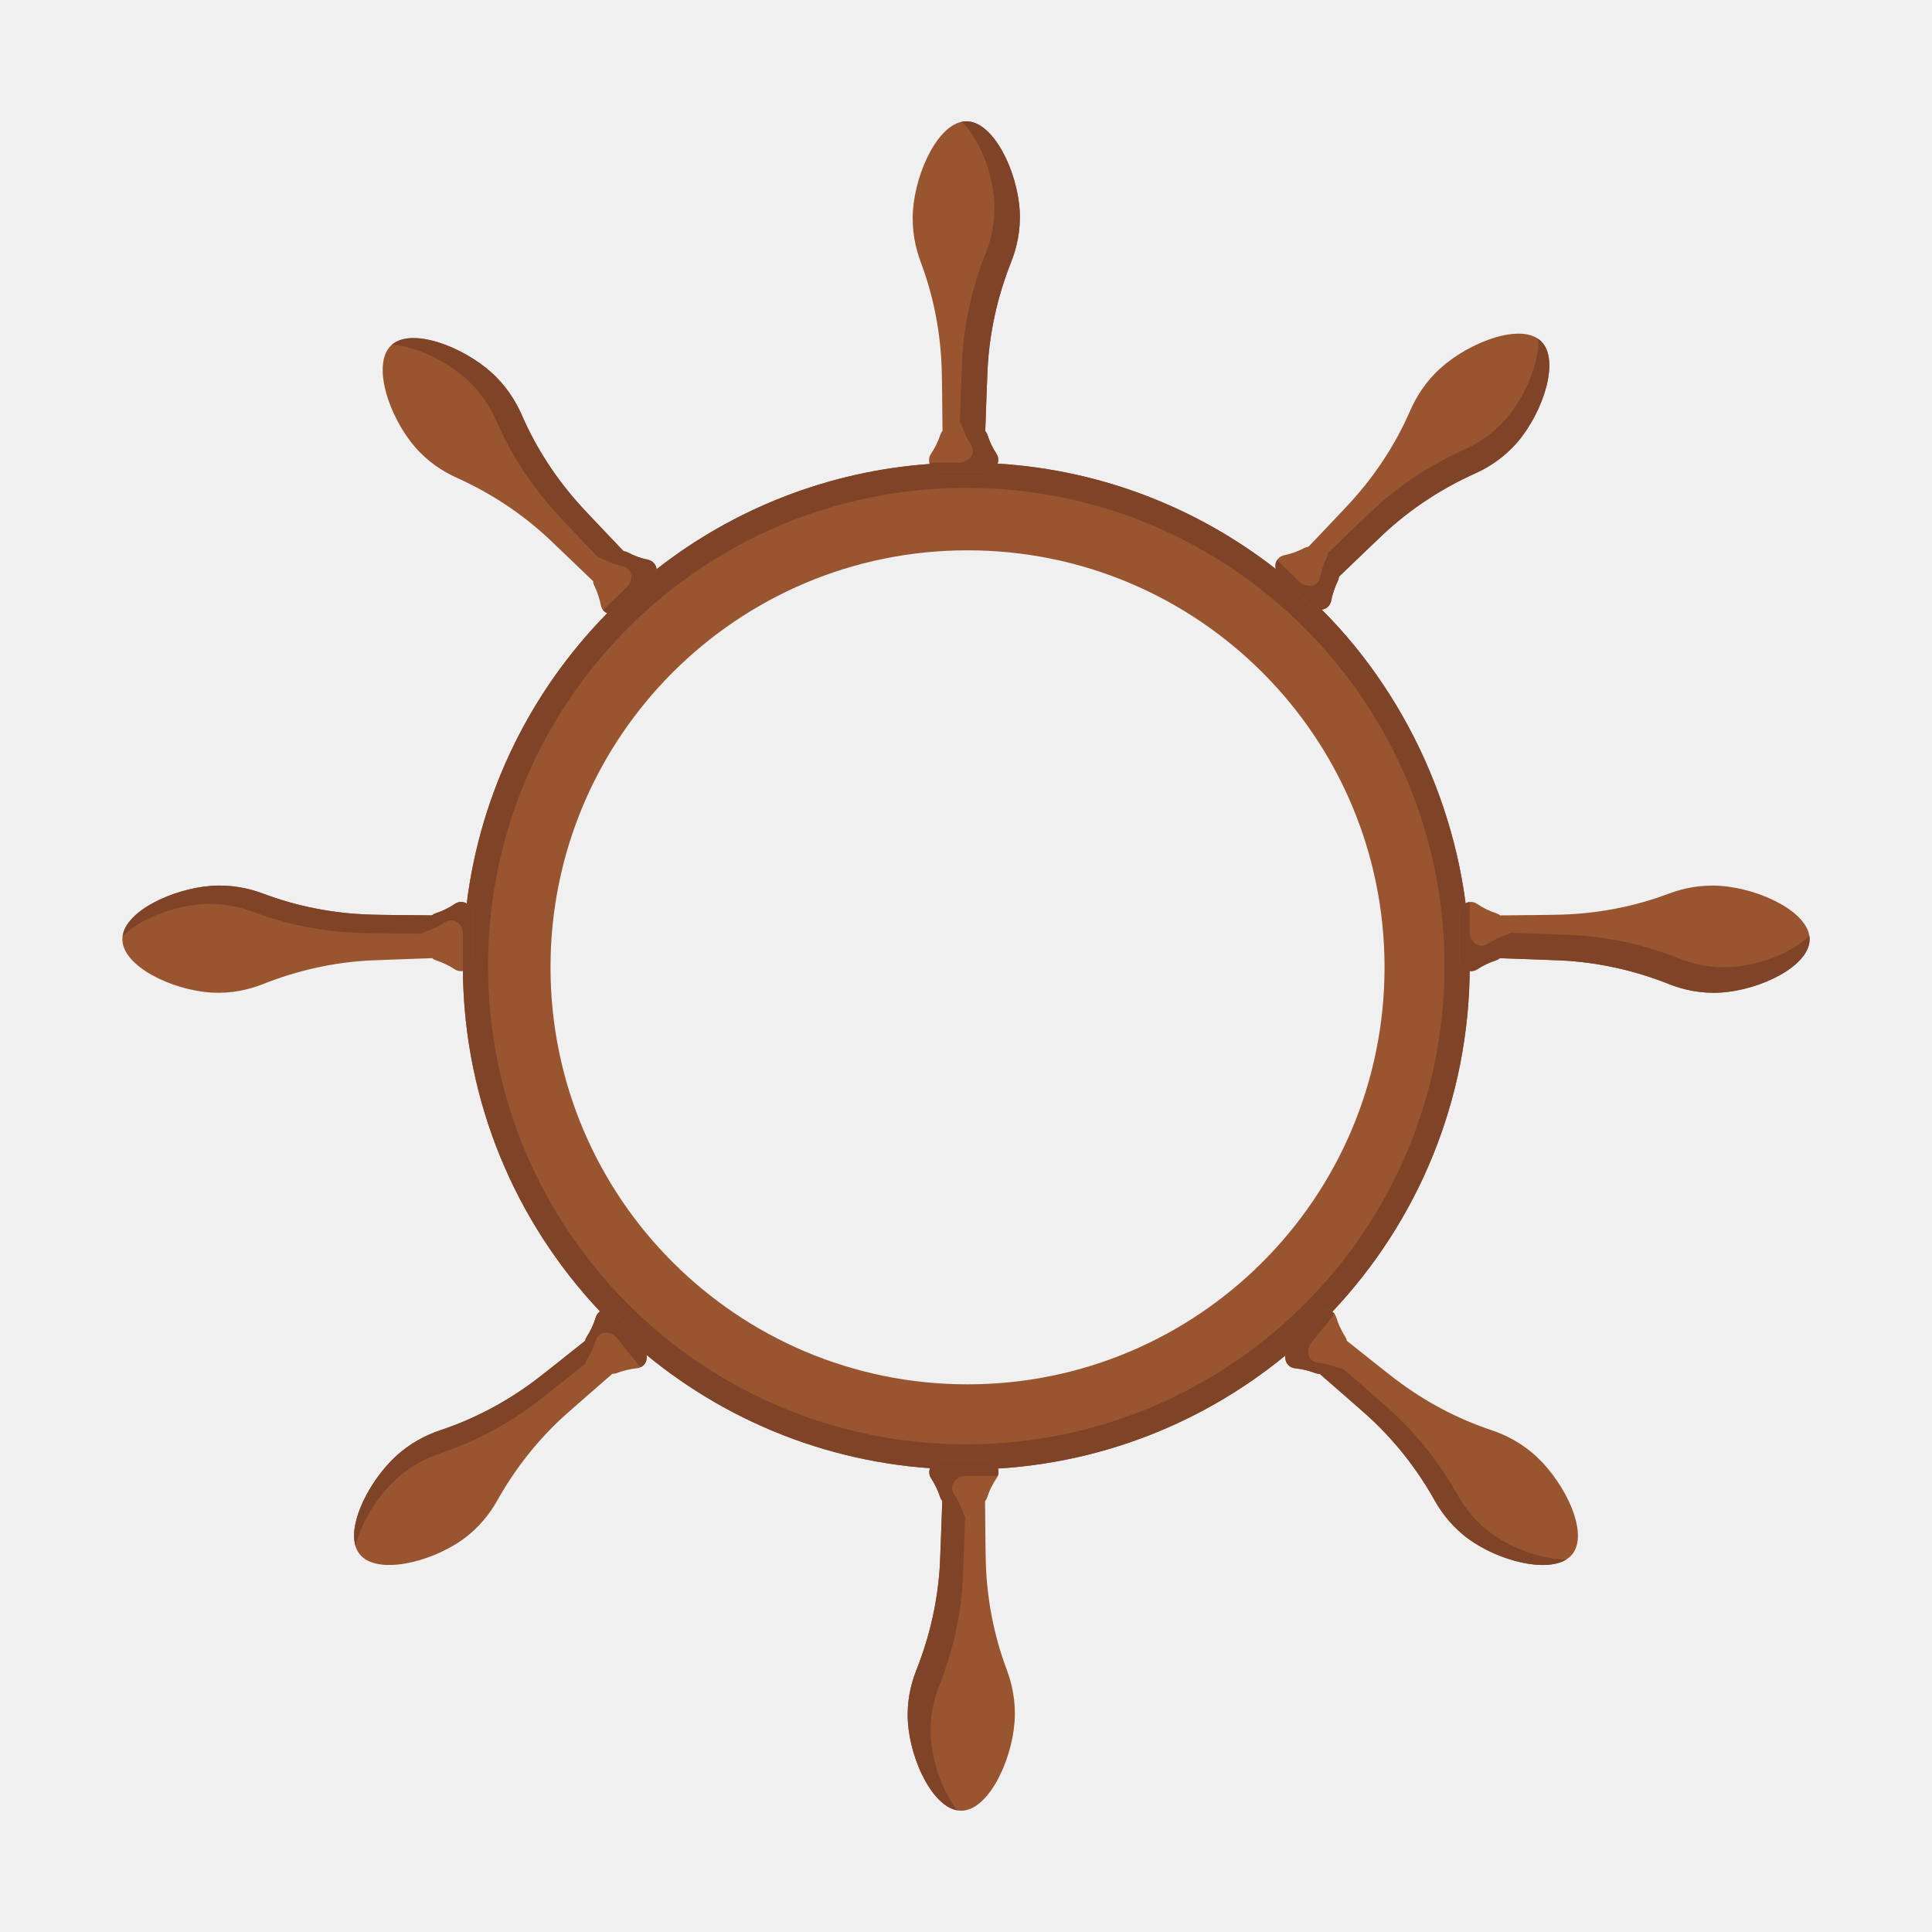
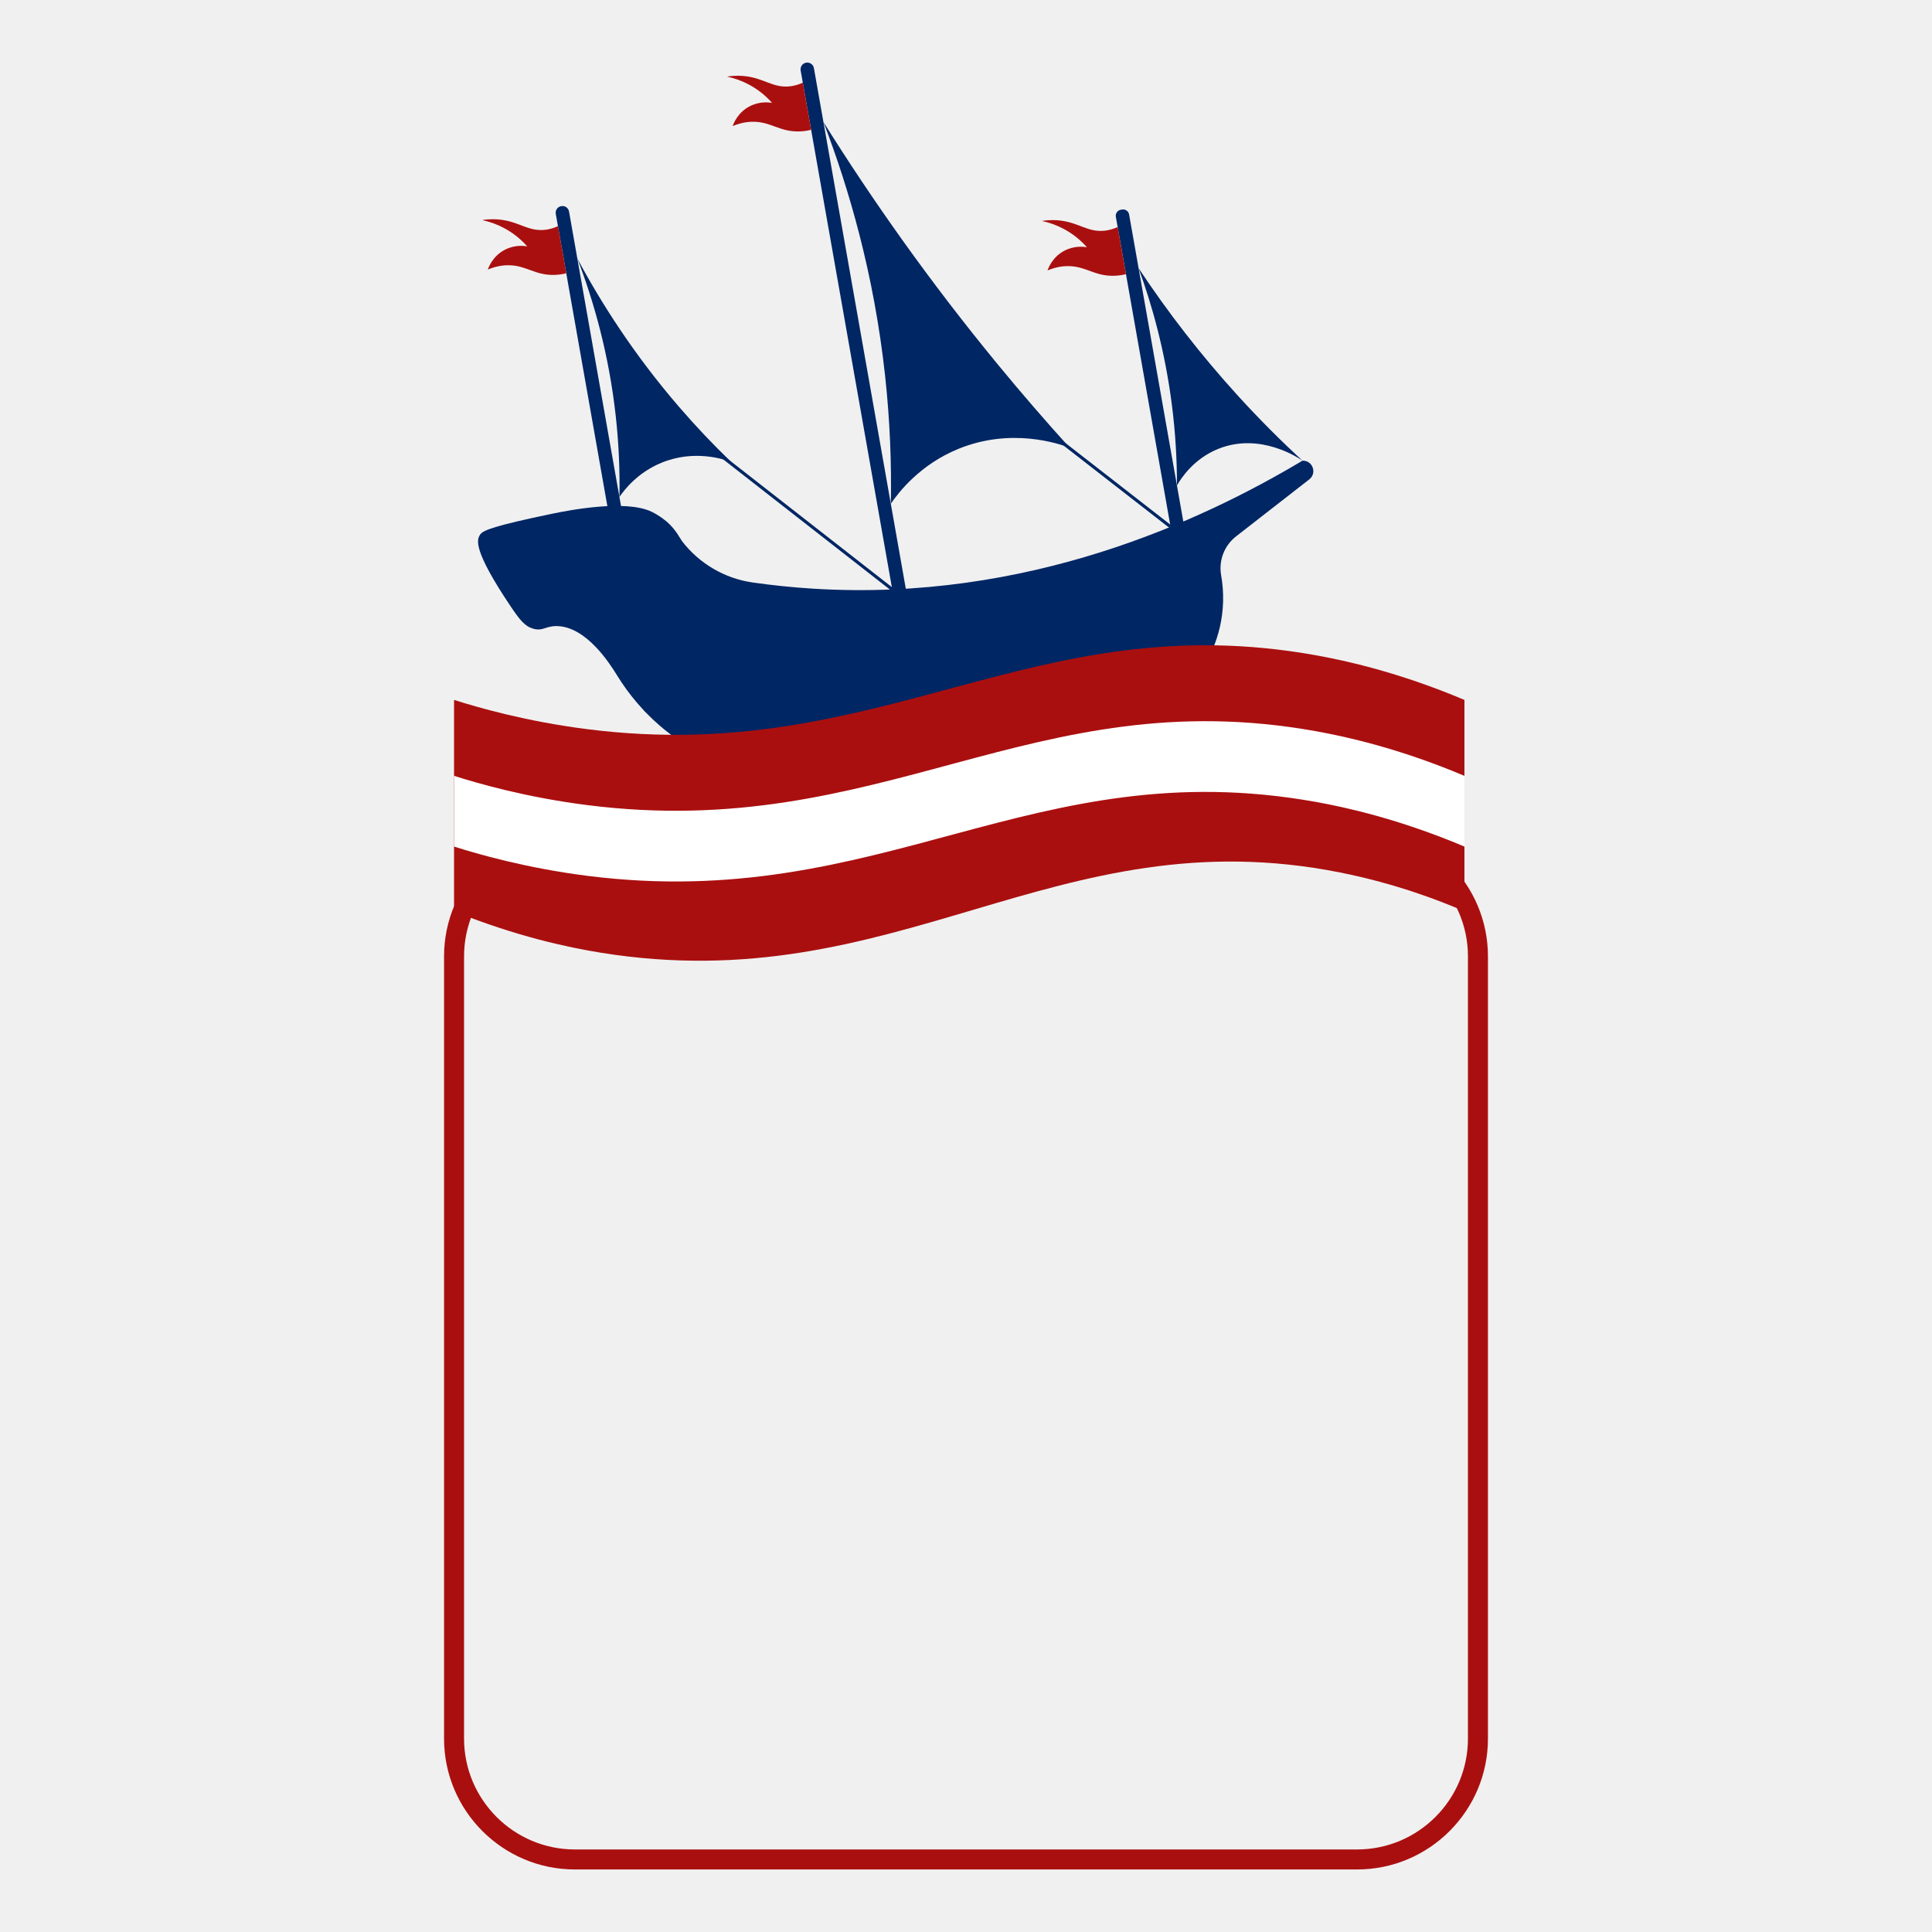
<svg xmlns="http://www.w3.org/2000/svg" viewBox="0 0 2000 2000" width="300" height="300" fill="none">
  <defs>
-     <style>.cls-3col1{fill:#7f4328}.cls-3col2{fill:#995530}</style>
+     <style>.cls-5col2{fill:#002664}.cls-5col3{fill:#aa0f0f}</style>
  </defs>
-   <path d="M1368.24 631.02a521 521 0 0 0-47.53-41.97c-80.42-62.79-179.75-102.5-288.01-109.13-10.72-.66-21.53-.99-32.41-.99-12.72 0-25.32.45-37.81 1.36-106.26 7.61-203.71 47.1-282.83 108.95a520 520 0 0 0-51.05 45.58c-78.19 79.55-131.02 184.07-145.44 300.51a524 524 0 0 0-3.99 64.76c0 1.7 0 3.4.03 5.1 1.31 136.39 55.01 260.26 141.95 352.43 15.09 16 31.19 31.05 48.19 45.05 90 74.08 205.29 118.57 330.97 118.57s240.38-44.27 330.3-118.02a523 523 0 0 0 48.62-45.34c.02 0 0 0 0 0 88.16-93.34 142.21-219.25 142.21-357.77s-58.56-274.71-153.2-369.06Zm-798.35 370.35c0-238.42 193.28-431.69 431.69-431.69s431.69 193.28 431.69 431.69-193.28 431.69-431.69 431.69-431.69-193.28-431.69-431.69" class="cls-3col2" />
-   <path d="M1368.24 631.02a521 521 0 0 0-47.53-41.97c-80.42-62.79-179.75-102.5-288.01-109.13-10.72-.66-21.53-.99-32.41-.99-12.72 0-25.32.45-37.81 1.36-106.26 7.61-203.71 47.1-282.83 108.95a520 520 0 0 0-51.05 45.58c-78.19 79.55-131.02 184.07-145.44 300.51a524 524 0 0 0-3.99 64.76c0 1.7 0 3.4.03 5.1 1.31 136.39 55.01 260.26 141.95 352.43 15.09 16 31.19 31.05 48.19 45.05 90 74.08 205.29 118.57 330.97 118.57s240.38-44.27 330.3-118.02a523 523 0 0 0 48.62-45.34c.02 0 0 0 0 0 88.16-93.34 142.21-219.25 142.21-357.77s-58.56-274.71-153.2-369.06Zm-367.95 864.13c-273.42 0-495.07-221.65-495.07-495.07s221.65-495.07 495.07-495.07 495.07 221.65 495.07 495.07-221.65 495.07-495.07 495.07" class="cls-3col1" />
-   <path d="M1046.69 271.36c5.86-14.76 10.13-32.94 8.87-53.54-2.54-41.46-27.48-92.28-55.23-92.25-27.83.03-52.35 51.19-55.23 92.25-1.45 20.69 2.57 39 8.16 53.86 13.25 35.2 20.36 72.42 21.59 110.01.44 13.39.55 42.36.82 64.25-.95 1.1-1.69 2.4-2.16 3.85a79.5 79.5 0 0 1-4.61 11.22 79 79 0 0 1-5.23 8.91c-2.85 4.2-2.59 9.83.81 13.59 2.63 2.91 6.43 4.74 10.66 4.74h44.9c1.03-.05 6.47-.4 10.56-4.95.14-.16.28-.32.41-.48 3.04-3.7 3.16-8.99.55-13.01a84 84 0 0 1-5.16-9.12 82 82 0 0 1-4.26-10.58c-.47-1.45-1.23-2.75-2.2-3.85.79-21.51 1.71-50.03 2.32-63.02 1.8-38.4 10.24-76.15 24.42-111.88Z" class="cls-3col2" />
-   <path d="M1022.27 383.24c-.61 12.99-1.54 41.51-2.33 63.02.97 1.1 1.73 2.39 2.2 3.84a83 83 0 0 0 4.26 10.58c1.66 3.42 3.42 6.46 5.16 9.12 2.62 4.02 2.5 9.31-.55 13.01-.13.16-.27.32-.41.47-4.09 4.56-9.52 4.91-10.56 4.96h-44.9c-4.23 0-8.04-1.83-10.67-4.74a10.56 10.56 0 0 1-2.43-4.58h31.69c1.04-.05 6.47-.4 10.56-4.96.14-.16.28-.32.41-.48 3.04-3.69 3.16-8.99.55-13-1.74-2.66-3.5-5.71-5.16-9.12-1.8-3.72-3.19-7.29-4.26-10.58-.47-1.45-1.23-2.75-2.2-3.84.79-21.51 1.72-50.03 2.33-63.03 1.8-38.39 10.24-76.14 24.41-111.87 5.86-14.76 10.14-32.94 8.87-53.54-1.86-30.31-15.69-65.62-33.83-82.41 1.62-.34 3.26-.53 4.91-.53 27.74-.03 52.69 50.79 55.23 92.26 1.26 20.6-3.02 38.78-8.87 53.54-14.17 35.73-22.61 73.48-24.41 111.88" class="cls-3col1" />
-   <path d="M948.7 1728.64c-5.86 14.76-10.13 32.94-8.87 53.54 2.54 41.46 27.48 92.28 55.23 92.25 27.83-.03 52.35-51.19 55.23-92.25 1.45-20.69-2.57-39-8.16-53.86-13.25-35.2-20.36-72.42-21.59-110.01-.44-13.39-.55-42.36-.82-64.25.95-1.1 1.69-2.4 2.16-3.85 1.13-3.48 2.62-7.27 4.61-11.22 1.68-3.35 3.47-6.31 5.23-8.91 2.85-4.2 2.59-9.83-.81-13.59a14.33 14.33 0 0 0-10.66-4.74h-44.9c-1.03.05-6.47.4-10.56 4.95-.14.16-.28.32-.41.48-3.04 3.7-3.16 8.99-.55 13.01a84 84 0 0 1 5.16 9.12c1.81 3.72 3.19 7.29 4.26 10.58.47 1.45 1.23 2.75 2.2 3.85-.79 21.51-1.71 50.03-2.32 63.02-1.8 38.4-10.24 76.15-24.42 111.88Z" class="cls-3col2" />
-   <path d="M988.07 1533.29c-3.04 3.7-3.16 8.99-.54 13.01 1.74 2.66 3.5 5.7 5.15 9.12 1.81 3.72 3.19 7.29 4.27 10.57a10.9 10.9 0 0 0 2.19 3.85c-.78 21.51-1.71 50.03-2.32 63.02-1.8 38.4-10.25 76.14-24.42 111.88-5.86 14.76-10.13 32.94-8.86 53.54 1.63 26.78 12.62 57.46 27.68 75.83-26.17-4.36-48.96-52.4-51.39-91.93-1.25-20.6 3.02-38.79 8.87-53.55 14.17-35.73 22.61-73.47 24.42-111.87.6-12.99 1.53-41.51 2.32-63.02-.97-1.1-1.73-2.39-2.19-3.85a84 84 0 0 0-9.42-19.7c-2.62-4.01-2.51-9.3.54-13 .14-.17.27-.32.42-.48 4.08-4.56 9.52-4.9 10.55-4.96h44.9c4.23 0 8.04 1.84 10.67 4.74 2.82 3.14 3.48 7.56 1.98 11.37h-33.84c-1.03.05-6.47.39-10.55 4.95-.15.16-.28.32-.42.48Z" class="cls-3col1" />
-   <path d="M1527.03 490.11c14.48-6.52 30.21-16.6 43.64-32.26 27.04-31.53 44.52-85.37 24.58-104.67-20-19.36-73.22.31-103.87 27.77-15.44 13.84-25.3 29.79-31.64 44.34-15 34.49-35.8 66.16-61.09 94-9 9.91-29.09 30.79-44.14 46.69-1.45.13-2.88.55-4.23 1.26a80.5 80.5 0 0 1-11.12 4.85 78 78 0 0 1-9.96 2.75c-4.97 1.03-8.7 5.25-8.88 10.33-.14 3.92 1.31 7.88 4.35 10.83l32.23 31.26c.78.69 4.92 4.22 11.03 3.79q.315-.015.63-.06c4.76-.54 8.53-4.25 9.45-8.96.61-3.12 1.46-6.53 2.65-10.14 1.3-3.93 2.78-7.45 4.31-10.56.67-1.37 1.03-2.83 1.1-4.29 15.54-14.89 36.06-34.72 45.54-43.62 28.03-26.31 60.37-47.53 95.42-63.31" class="cls-3col2" />
-   <path d="M1570.67 457.85c-13.43 15.66-29.16 25.74-43.64 32.27-35.05 15.78-67.39 37-95.42 63.31-9.48 8.9-30 28.73-45.54 43.62-.07 1.47-.43 2.92-1.1 4.29a84.5 84.5 0 0 0-4.31 10.57c-1.19 3.6-2.03 7.02-2.65 10.14-.92 4.71-4.69 8.42-9.45 8.96-.2.03-.42.05-.63.06-6.11.43-10.25-3.1-11.03-3.79l-32.23-31.26a14.3 14.3 0 0 1-4.35-10.82c.07-1.98.68-3.82 1.68-5.38l23.53 22.82c.77.69 4.92 4.22 11.03 3.8.21 0 .42-.04.62-.06 4.77-.54 8.53-4.25 9.45-8.96.61-3.13 1.47-6.53 2.66-10.15 1.29-3.93 2.78-7.45 4.31-10.56.67-1.37 1.03-2.83 1.1-4.29 15.54-14.89 36.06-34.73 45.55-43.62 28.02-26.32 60.36-47.53 95.41-63.31 14.48-6.52 30.21-16.6 43.65-32.26 19.67-22.95 34.29-57.7 33.1-82.36 1.01.69 1.97 1.48 2.85 2.33 19.94 19.31 2.47 73.14-24.58 104.68Z" class="cls-3col1" />
-   <path d="M1727.52 1018.64c14.76 5.86 32.94 10.13 53.54 8.87 41.46-2.54 92.28-27.48 92.25-55.23-.03-27.83-51.19-52.35-92.25-55.23-20.69-1.45-39 2.57-53.86 8.16-35.2 13.25-72.42 20.36-110.01 21.59-13.39.44-42.36.55-64.25.82-1.1-.95-2.4-1.69-3.85-2.16a79.5 79.5 0 0 1-11.22-4.61 79 79 0 0 1-8.91-5.23c-4.2-2.85-9.83-2.59-13.59.81a14.33 14.33 0 0 0-4.74 10.66v44.9c.05 1.03.4 6.47 4.95 10.56.16.14.32.28.48.41 3.7 3.04 8.99 3.16 13.01.55a84 84 0 0 1 9.12-5.16c3.72-1.81 7.29-3.19 10.58-4.26 1.45-.47 2.75-1.23 3.85-2.2 21.51.79 50.03 1.71 63.02 2.32 38.4 1.8 76.15 10.24 111.88 24.42Z" class="cls-3col2" />
-   <path d="M1873.31 972.28c.03 27.75-50.79 52.7-92.26 55.23-20.59 1.26-38.78-3.01-53.54-8.86-35.73-14.17-73.48-22.62-111.87-24.42-13-.61-41.52-1.54-63.03-2.32-1.1.97-2.39 1.72-3.84 2.19a83 83 0 0 0-10.58 4.27 82 82 0 0 0-9.12 5.15c-4.02 2.62-9.3 2.5-13-.55-.17-.13-.32-.27-.48-.41-4.56-4.08-4.91-9.52-4.96-10.55V947.1c0-4.22 1.83-8.03 4.74-10.66 1.75-1.57 3.87-2.47 6.07-2.7v31.9c.05 1.03.39 6.47 4.95 10.55.16.14.32.28.48.41 3.7 3.04 8.99 3.17 13.01.55 2.66-1.74 5.7-3.5 9.12-5.15 3.72-1.81 7.29-3.19 10.57-4.27a10.9 10.9 0 0 0 3.85-2.19c21.51.78 50.03 1.71 63.02 2.32 38.4 1.8 76.14 10.25 111.88 24.42 14.76 5.86 32.94 10.13 53.54 8.86 29.57-1.81 63.91-15.02 81.15-32.52.19 1.21.3 2.42.3 3.65Z" class="cls-3col1" />
-   <path d="M1485.15 1553.18c7.77 13.85 19.2 28.62 35.99 40.62 33.8 24.15 88.98 36.79 106.44 15.22 17.51-21.63-6.78-72.9-36.85-101.01-15.15-14.16-31.91-22.57-46.97-27.59-35.68-11.89-69.07-29.81-99.04-52.54-10.67-8.09-33.24-26.25-50.41-39.84-.26-1.43-.8-2.82-1.63-4.1a80.5 80.5 0 0 1-5.81-10.65 78.5 78.5 0 0 1-3.62-9.67c-1.47-4.86-6-8.2-11.07-7.93-3.92.21-7.73 2.01-10.4 5.29l-28.29 34.87c-.62.83-3.77 5.28-2.8 11.32.03.21.07.42.11.62.96 4.7 4.99 8.12 9.76 8.62 3.17.33 6.64.88 10.34 1.74 4.03.94 7.67 2.11 10.9 3.35 1.42.55 2.91.78 4.37.72 16.21 14.16 37.77 32.85 47.48 41.51 28.69 25.59 52.68 55.92 71.5 89.44Z" class="cls-3col2" />
-   <path d="M1621.43 1614.37c-21.9 13.64-69.79 1.21-100.3-20.58-16.78-11.99-28.22-26.77-35.99-40.62-18.82-33.52-42.82-63.85-71.5-89.44-9.71-8.65-31.27-27.35-47.48-41.5-1.46.06-2.94-.18-4.37-.72-3.23-1.23-6.88-2.4-10.91-3.35-3.69-.86-7.17-1.41-10.33-1.74-4.77-.49-8.8-3.92-9.76-8.61-.05-.2-.08-.42-.12-.62-.97-6.04 2.19-10.49 2.8-11.32l28.29-34.86c2.66-3.29 6.48-5.09 10.4-5.3 3.75-.19 7.2 1.59 9.35 4.48l-24.33 29.99c-.62.84-3.77 5.28-2.8 11.32.03.21.07.42.11.62.96 4.7 4.98 8.12 9.76 8.62 3.17.32 6.64.87 10.34 1.74 4.03.95 7.67 2.12 10.9 3.36 1.43.55 2.91.77 4.37.71 16.21 14.16 37.78 32.85 47.48 41.5 28.68 25.59 52.69 55.93 71.5 89.45 7.77 13.84 19.2 28.62 36 40.61 21.92 15.66 52.81 26.48 76.59 26.27Z" class="cls-3col1" />
-   <path d="M472.97 494.67c-14.48-6.52-30.21-16.6-43.64-32.26-27.04-31.53-44.52-85.37-24.58-104.67 20-19.36 73.22.31 103.87 27.77 15.44 13.84 25.3 29.79 31.64 44.34 15 34.49 35.8 66.16 61.09 94 9 9.91 29.09 30.79 44.14 46.69 1.45.13 2.88.55 4.23 1.26 3.23 1.71 6.94 3.39 11.12 4.85 3.54 1.23 6.89 2.12 9.96 2.75 4.97 1.03 8.7 5.25 8.88 10.33.14 3.92-1.31 7.88-4.35 10.83l-32.23 31.26c-.78.69-4.92 4.22-11.03 3.79q-.315-.015-.63-.06c-4.76-.54-8.53-4.25-9.45-8.96-.61-3.12-1.46-6.53-2.65-10.14-1.3-3.93-2.78-7.45-4.31-10.56-.67-1.37-1.03-2.83-1.1-4.29-15.54-14.89-36.06-34.72-45.54-43.62-28.03-26.31-60.37-47.53-95.42-63.31" class="cls-3col2" />
-   <path d="M679.67 589.74c.15 3.92-1.31 7.88-4.34 10.82l-32.24 31.26c-.77.69-4.92 4.21-11.03 3.8l-.63-.06c-2.9-.32-5.42-1.83-7.16-4.02l25.02-24.25c3.04-2.95 4.49-6.91 4.35-10.83-.19-5.07-3.91-9.29-8.88-10.32-3.06-.64-6.41-1.52-9.95-2.76a78 78 0 0 1-11.13-4.85c-1.34-.71-2.78-1.12-4.22-1.26-15.06-15.89-35.14-36.78-44.15-46.69-25.29-27.84-46.09-59.51-61.09-94-6.33-14.55-16.19-30.5-31.63-44.34-21-18.82-52.57-33.96-76.81-35.42 20.74-17.77 72.7 1.69 102.84 28.7 15.45 13.84 25.3 29.79 31.63 44.35 15 34.49 35.8 66.16 61.1 94 9 9.91 29.09 30.79 44.14 46.69 1.45.13 2.89.55 4.23 1.26 3.23 1.71 6.94 3.39 11.12 4.85 3.54 1.23 6.89 2.12 9.96 2.75 4.97 1.04 8.7 5.25 8.87 10.33Z" class="cls-3col1" />
-   <path d="M272.48 1018.64c-14.76 5.86-32.94 10.13-53.54 8.87-41.46-2.54-92.28-27.48-92.25-55.23.03-27.83 51.19-52.35 92.25-55.23 20.69-1.45 39 2.57 53.86 8.16 35.2 13.25 72.42 20.36 110.01 21.59 13.39.44 42.36.55 64.25.82 1.1-.95 2.4-1.69 3.85-2.16 3.48-1.13 7.27-2.62 11.22-4.61 3.35-1.68 6.31-3.47 8.91-5.23 4.2-2.85 9.83-2.59 13.59.81 2.91 2.63 4.74 6.43 4.74 10.66v44.9c-.05 1.03-.4 6.47-4.95 10.56-.16.14-.32.28-.48.41-3.7 3.04-8.99 3.16-13.01.55a84 84 0 0 0-9.12-5.16 82 82 0 0 0-10.58-4.26c-1.45-.47-2.75-1.23-3.85-2.2-21.51.79-50.03 1.71-63.02 2.32-38.4 1.8-76.15 10.24-111.88 24.42Z" class="cls-3col2" />
-   <path d="M489.37 947.1v44.91c-.05 1.03-.4 6.47-4.96 10.55l-.47.41c-1.42 1.17-3.07 1.9-4.8 2.22v-39.13c0-4.23-1.83-8.03-4.74-10.66-3.77-3.41-9.39-3.67-13.6-.82a81 81 0 0 1-8.9 5.23c-3.95 2-7.75 3.48-11.22 4.61-1.45.47-2.75 1.21-3.85 2.15-21.89-.26-50.87-.37-64.25-.82-37.59-1.23-74.81-8.34-110-21.59-14.86-5.59-33.18-9.61-53.86-8.16-29.73 2.09-64.76 15.52-81.83 33.33 3.43-26.59 52.45-49.51 92.06-52.3 20.68-1.45 38.99 2.57 53.86 8.17 35.2 13.25 72.42 20.36 110 21.59 13.39.44 42.36.55 64.25.82 1.1-.95 2.4-1.69 3.85-2.16 3.48-1.12 7.27-2.62 11.22-4.6a79 79 0 0 0 8.9-5.24c4.2-2.84 9.83-2.58 13.6.82 2.91 2.63 4.74 6.43 4.74 10.66Z" class="cls-3col1" />
-   <path d="M514.85 1553.18c-7.77 13.85-19.2 28.62-35.99 40.62-33.8 24.15-88.98 36.79-106.44 15.22-17.51-21.63 6.78-72.9 36.85-101.01 15.15-14.16 31.91-22.57 46.97-27.59 35.68-11.89 69.07-29.81 99.04-52.54 10.67-8.09 33.24-26.25 50.41-39.84.26-1.43.8-2.82 1.63-4.1 1.99-3.07 3.99-6.62 5.81-10.65 1.54-3.42 2.72-6.67 3.62-9.67 1.47-4.86 6-8.2 11.07-7.93 3.92.21 7.73 2.01 10.4 5.29l28.29 34.87c.62.83 3.77 5.28 2.8 11.32-.03.21-.07.42-.11.62-.96 4.7-4.99 8.12-9.76 8.62-3.17.33-6.64.88-10.34 1.74-4.03.94-7.67 2.11-10.9 3.35-1.42.55-2.91.78-4.37.72-16.21 14.16-37.77 32.85-47.48 41.51-28.69 25.59-52.68 55.92-71.5 89.44Z" class="cls-3col2" />
-   <path d="M669.31 1407.17c-.04.2-.07.42-.11.62-.71 3.45-3.08 6.23-6.18 7.64l-24.8-30.58a14.27 14.27 0 0 0-10.4-5.29c-5.07-.27-9.6 3.07-11.06 7.94-.91 3-2.09 6.26-3.63 9.67a79 79 0 0 1-5.81 10.65c-.83 1.28-1.36 2.67-1.62 4.1-17.17 13.59-39.75 31.75-50.41 39.84-29.97 22.72-63.35 40.65-99.04 52.54-15.06 5.01-31.82 13.42-46.97 27.59-19.3 18.04-36.21 45.61-41.22 68.77-7.59-24.52 14.55-67.71 41.22-92.66 15.15-14.16 31.91-22.57 46.97-27.59 35.69-11.89 69.07-29.81 99.04-52.54 10.67-8.09 33.24-26.25 50.41-39.84.26-1.43.8-2.82 1.62-4.09 2-3.07 3.99-6.62 5.81-10.66 1.54-3.42 2.72-6.67 3.63-9.67 1.47-4.85 6-8.2 11.06-7.94 3.92.21 7.73 2.01 10.4 5.3l28.29 34.86c.61.84 3.77 5.28 2.8 11.32Z" class="cls-3col1" />
+   <path d="M1404.86 1935.26H595.14c-74.69 0-135.46-60.77-135.46-135.46V990.08c0-74.69 60.77-135.46 135.46-135.46h809.72c74.69 0 135.46 60.77 135.46 135.46v809.72c0 74.7-60.77 135.46-135.46 135.46M595.14 875.33c-63.27 0-114.75 51.48-114.75 114.75v809.72c0 63.27 51.48 114.75 114.75 114.75h809.72c63.27 0 114.75-51.48 114.75-114.75V990.08c0-63.27-51.48-114.75-114.75-114.75z" class="cls-5col3" />
+   <path d="m1154.4 752.2-285.41 50.39C778.45 818.57 687.31 777.73 639 699.5c-.12-.19-.51-.85-1.13-1.83-6.53-10.38-30.59-48.68-60.98-49.54-12.11-.34-14.64 5.57-24.81 2.71-8.85-2.48-13.93-8.92-24.05-24.02-37.99-56.73-34.45-67.74-31.42-72.68.08-.13.33-.65.94-1.38 3.08-3.67 13.03-8.34 74.95-21.12 14.68-3.03 74.87-15.06 102.15-1.83 9.05 4.39 16.11 10.69 16.11 10.69 9.38 8.36 13.45 17.37 15.46 19.95 17.88 23.09 44.01 38.39 72.92 42.53 20.21 2.89 41.17 5.09 62.85 6.43 221.47 13.67 401.3-69.79 506.32-132.52h.32c10.34-.1 14.9 12.98 6.75 19.34l-75.81 59.04a41.73 41.73 0 0 0-15.46 40.19c12.99 73.58-36.13 143.76-109.71 156.75Z" class="cls-5col2" />
+   <rect width="13.94" height="635.13" x="882.73" y="60.01" class="cls-5col2" rx="6.97" ry="6.97" transform="rotate(-10.01 889.891 377.669)" />
+   <rect width="13.94" height="532.93" x="620.37" y="209.32" class="cls-5col2" rx="6.88" ry="6.88" transform="rotate(-10.01 627.462 475.904)" />
+   <rect width="13.94" height="447.48" x="1192.82" y="213.58" class="cls-5col2" rx="6.3" ry="6.3" transform="rotate(-10.01 1200.044 437.393)" />
+   <path d="M852.43 126.38c50.16 80.18 109.56 164.63 179.97 250.27 25.02 30.43 50.07 59.36 74.98 86.84-11.91-4.43-60.66-21.02-115.05 1.1-39.76 16.18-61.71 44.57-70.14 56.86.76-40.57-.76-85.3-6.04-133.38-11.49-104.54-37.28-192.87-63.71-261.7ZM597.67 267.64c25.05 46.77 58.93 99.7 104.87 153.09a845 845 0 0 0 54.39 57.5c-7.44-2.77-37.89-13.13-71.87.69-24.84 10.1-38.55 27.84-43.82 35.52.48-25.34-.47-53.29-3.77-83.32-7.18-65.31-23.29-120.49-39.8-163.48m581.01 10.02a1090 1090 0 0 0 102.41 131.57c22.75 25 45.34 47.49 67.21 67.66-3.15-2.24-43.33-29.85-87.08-12.26-25.47 10.24-38.46 30.3-42.84 37.89a651 651 0 0 0-5.24-83.3c-7.11-55.76-20.54-103.43-34.46-141.56" class="cls-5col2" />
+   <path d="m738.96 467.962 2-2.562 183.726 143.491-2 2.561zm337.034-26.19 1.996-2.565 134.773 104.842-1.996 2.565z" class="cls-5col2" />
+   <path d="M586.21 282.89c-2.71.69-7.15 1.61-12.71 1.71-19.38.37-28.03-9.26-45.39-9.99-5.14-.22-13.1.27-23.12 4.42.92-2.64 5.12-13.73 17.15-20.21 10.52-5.67 20.55-4.32 23.62-3.78A86 86 0 0 0 521.65 236a85.8 85.8 0 0 0-22.47-8.16c8.44-1.38 15.31-.93 19.84-.33 18.78 2.51 27.48 11.63 43.58 10.54 6.68-.45 11.87-2.47 14.99-3.94l8.61 48.78Zm253.47-148.54c-2.71.69-7.15 1.61-12.71 1.71-19.38.37-28.03-9.26-45.39-9.99-5.14-.22-13.1.27-23.12 4.42.92-2.64 5.12-13.73 17.15-20.21 10.52-5.67 20.55-4.32 23.62-3.78a86 86 0 0 0-24.11-19.04 85.8 85.8 0 0 0-22.47-8.16c8.44-1.38 15.31-.93 19.84-.33 18.78 2.51 27.48 11.63 43.58 10.54 6.68-.45 11.87-2.47 14.99-3.94l8.61 48.78Zm325.93 149.44c-2.71.69-7.15 1.61-12.71 1.71-19.38.37-28.03-9.26-45.39-9.99-5.14-.22-13.1.27-23.12 4.42.92-2.64 5.12-13.73 17.15-20.21 10.52-5.67 20.55-4.32 23.62-3.78a86 86 0 0 0-24.11-19.04 85.8 85.8 0 0 0-22.47-8.16c8.44-1.38 15.31-.93 19.84-.33 18.78 2.51 27.48 11.63 43.58 10.54 6.68-.45 11.87-2.47 14.99-3.94l8.61 48.78Zm350.37 659.58c-25.2-10.85-70.64-28.61-128.75-40.18-295.04-58.78-457.96 132.96-765.88 82.94-33.23-5.4-86.48-16.59-151.32-42.76V724.55c24.4 7.73 74.27 22.23 138.04 30.3 305.24 38.66 460.2-129.22 753.93-76.56 31.45 5.64 86.29 17.71 153.97 46.25v218.82Z" class="cls-5col3" />
+   <path d="M1515.98 803.16v73.21c-67.68-28.55-122.52-40.62-153.97-46.26-293.73-52.66-448.69 115.22-753.93 76.56-63.78-8.08-113.64-22.58-138.04-30.3v-73.21c24.4 7.73 74.26 22.22 138.04 30.3 305.25 38.66 460.2-129.22 753.93-76.56 31.45 5.64 86.29 17.71 153.97 46.26" style="fill:#fff" />
</svg>
